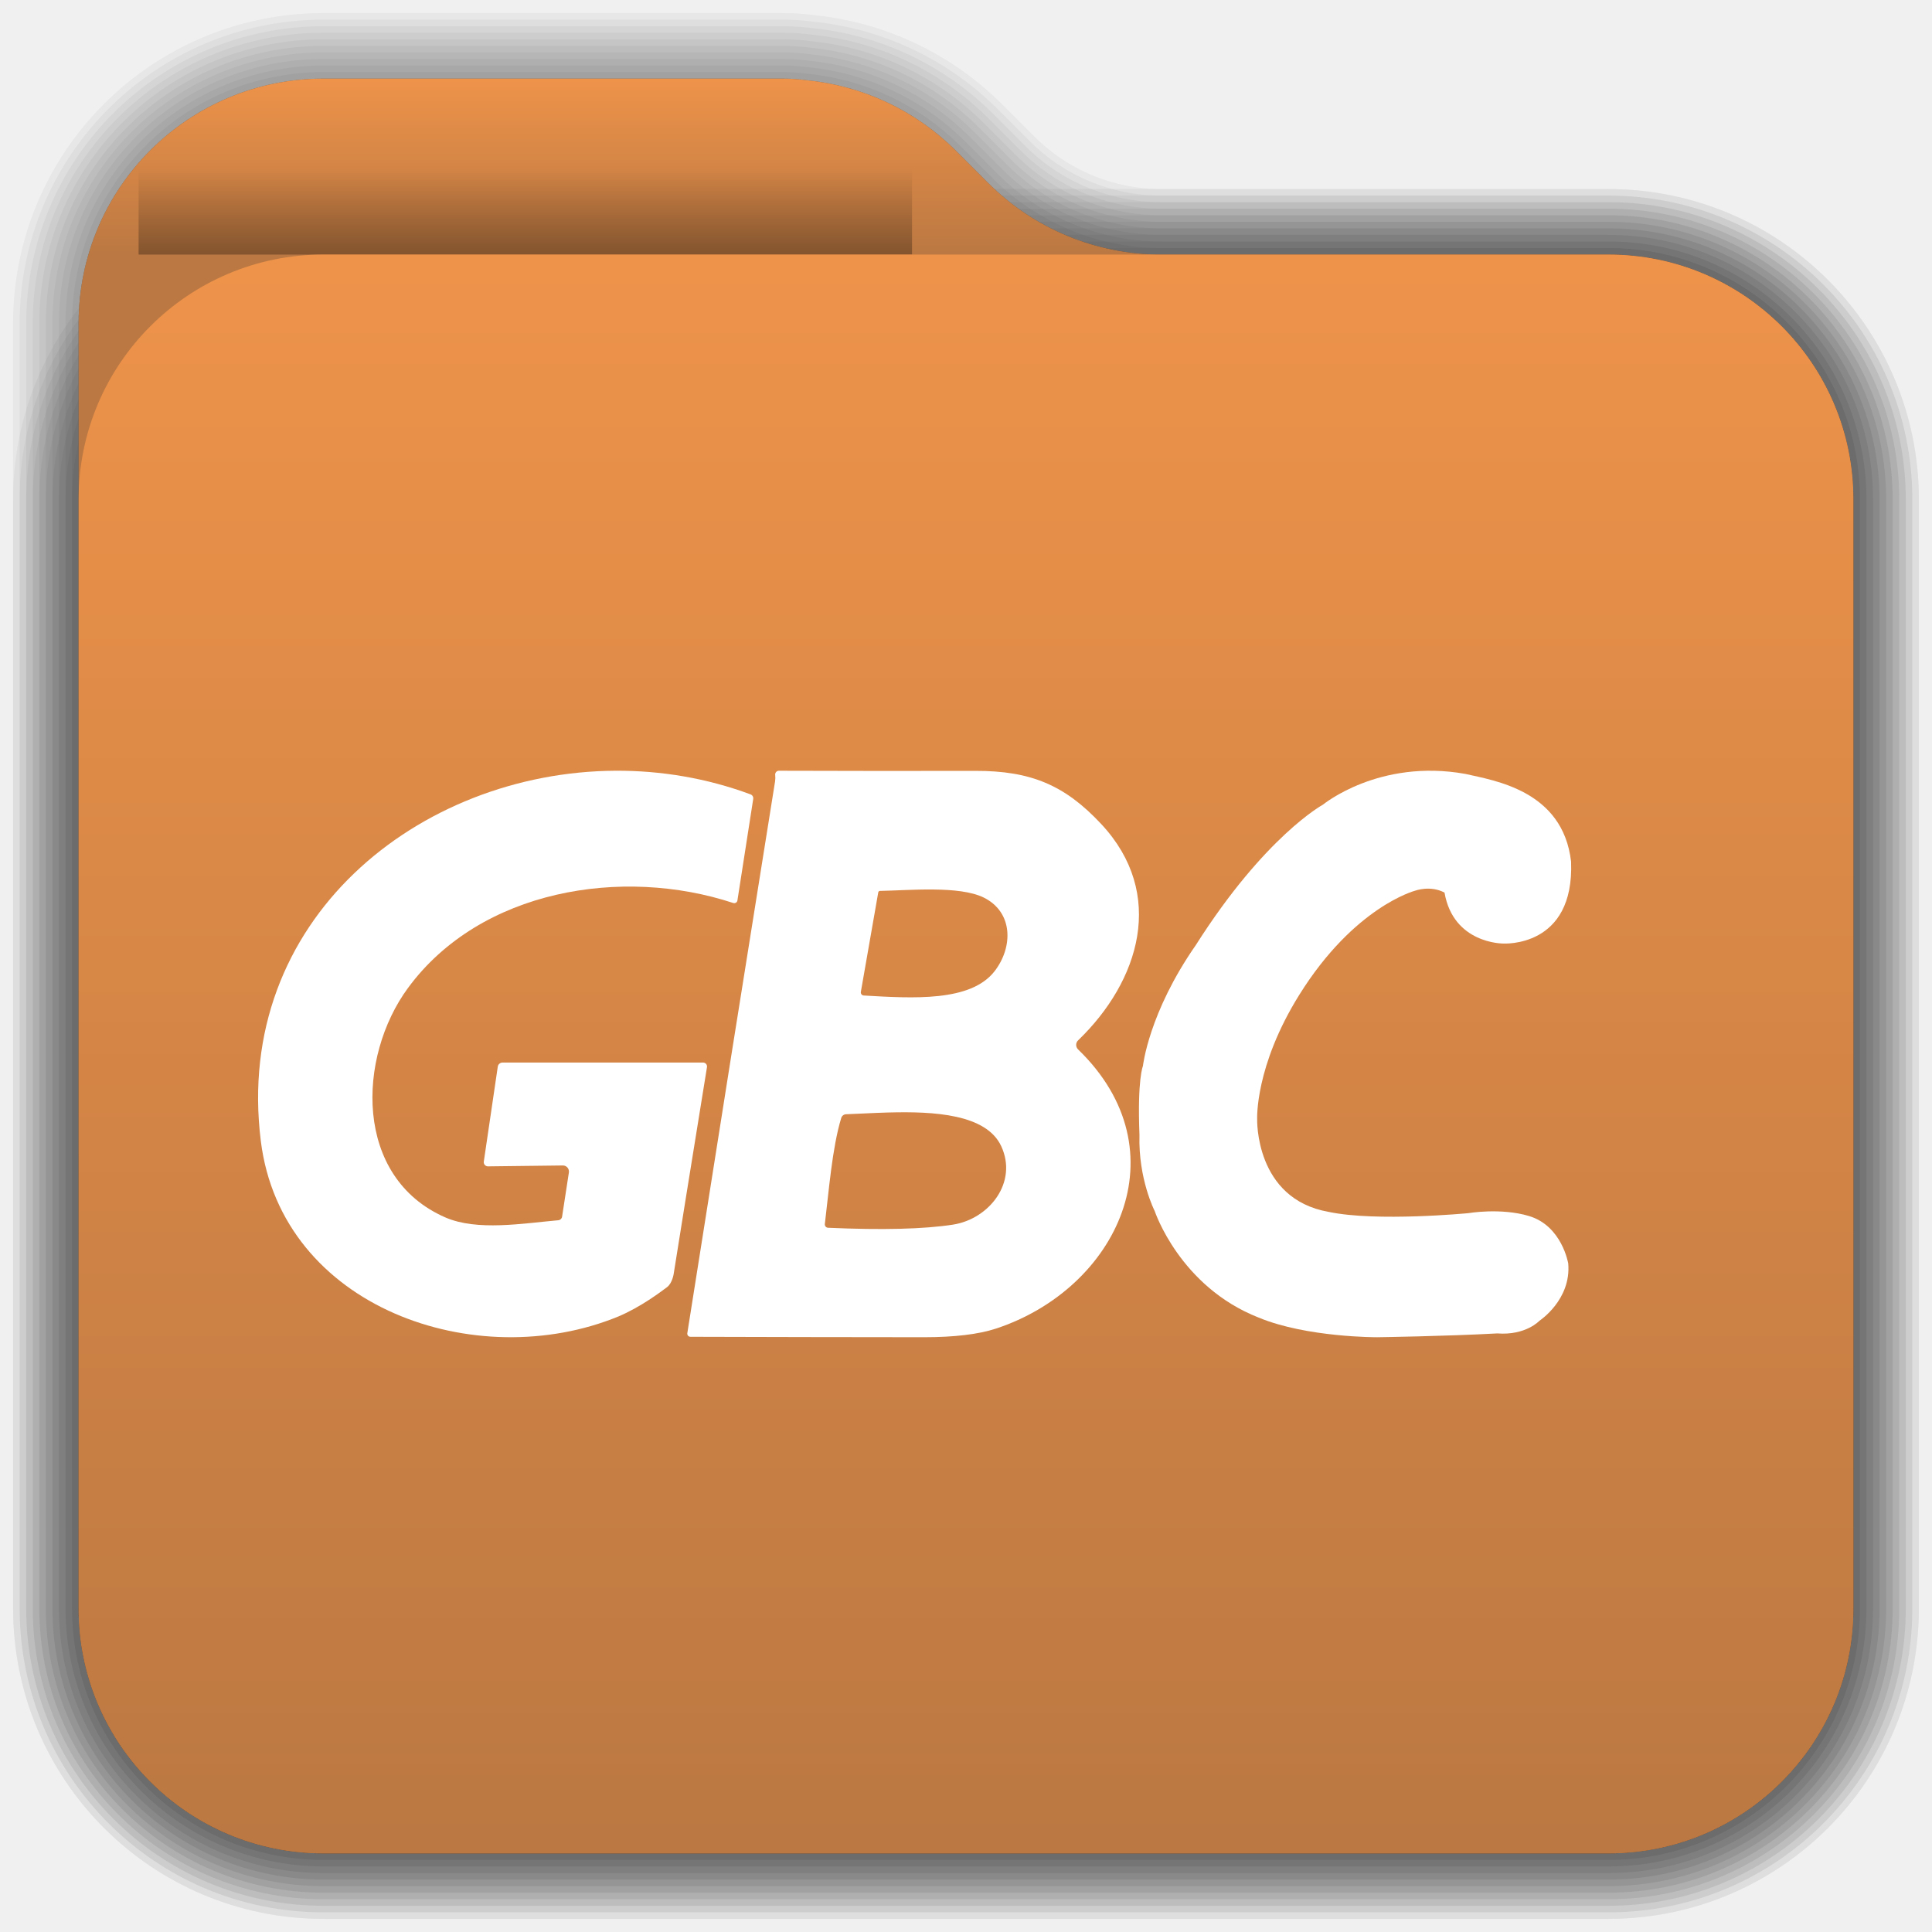
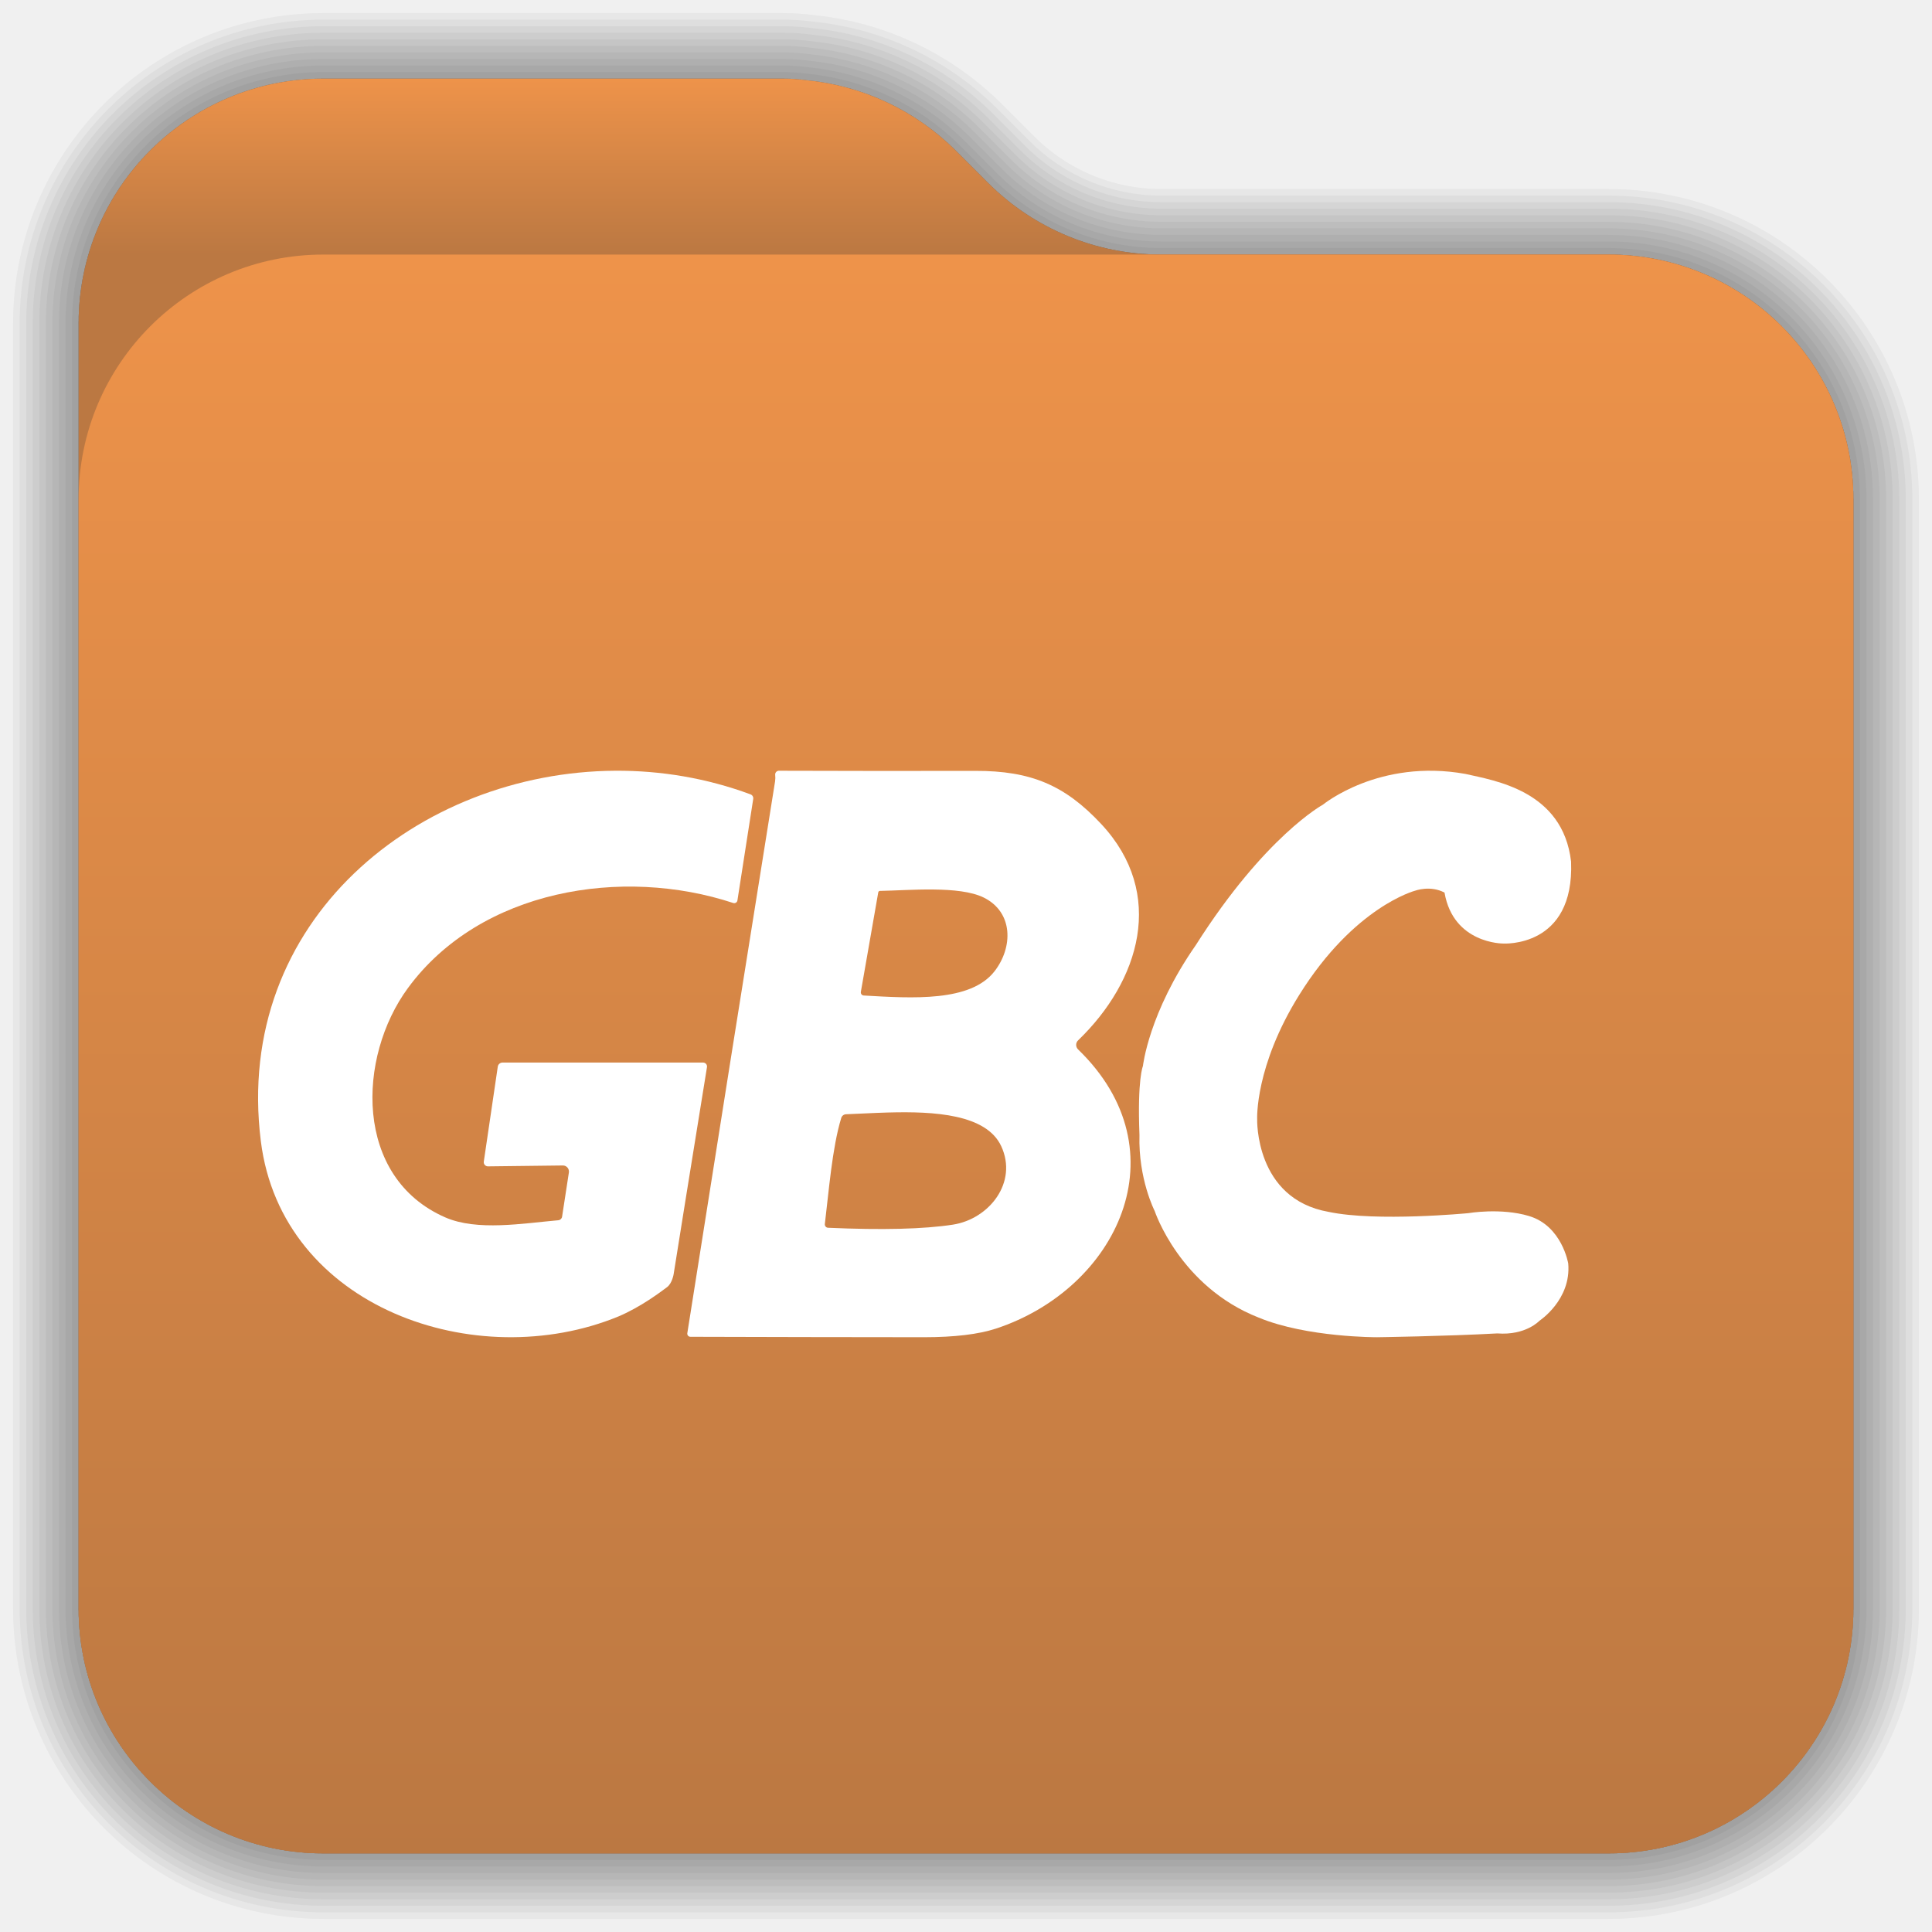
<svg xmlns="http://www.w3.org/2000/svg" xmlns:xlink="http://www.w3.org/1999/xlink" width="512" height="512" viewBox="-6 -6 147.467 147.467" version="1.1" id="svg1" xml:space="preserve">
  <defs id="defs1">
    <linearGradient id="linearGradient17">
      <stop style="stop-color:#e5e5e5;stop-opacity:1;" offset="0" id="stop17" />
      <stop style="stop-color:#a8a8a8;stop-opacity:1;" offset="1" id="stop18" />
    </linearGradient>
    <linearGradient id="linearGradient15">
      <stop style="stop-color:#e5e5e5;stop-opacity:1;" offset="0" id="stop15" />
      <stop style="stop-color:#a8a8a8;stop-opacity:1;" offset="1" id="stop16" />
    </linearGradient>
    <linearGradient xlink:href="#linearGradient15" id="linearGradient16" x1="55.033" y1="6.35" x2="55.033" y2="18.521" gradientUnits="userSpaceOnUse" />
    <linearGradient xlink:href="#linearGradient17" id="linearGradient18" x1="67.733" y1="18.521" x2="67.733" y2="129.117" gradientUnits="userSpaceOnUse" />
    <linearGradient id="a" gradientUnits="userSpaceOnUse" x1="24.415" y1="564.872" x2="104.743" y2="551.509" gradientTransform="translate(-0.005,-473.426)">
      <stop offset=".037" style="stop-color:#fff" id="stop168645" />
      <stop offset=".896" style="stop-color:#898cbf" id="stop168647" />
    </linearGradient>
    <linearGradient id="b" gradientUnits="userSpaceOnUse" x1="28.461" y1="68.837" x2="54.049" y2="68.837" gradientTransform="matrix(1,0,0,-1,-0.045,123.99)">
      <stop offset="0" style="stop-color:#6e70a9" id="stop168656" />
      <stop offset=".969" style="stop-color:#514a8e" id="stop168658" />
    </linearGradient>
    <linearGradient id="c" gradientUnits="userSpaceOnUse" x1="53.857" y1="61.681" x2="54.185" y2="61.681" gradientTransform="matrix(1,0,0,-1,-0.045,123.99)">
      <stop offset="0" style="stop-color:#6e70a9" id="stop168663" />
      <stop offset=".969" style="stop-color:#514a8e" id="stop168665" />
    </linearGradient>
    <linearGradient id="d" gradientUnits="userSpaceOnUse" x1="64.085" y1="540.326" x2="108.726" y2="569.631" gradientTransform="translate(-0.005,-473.426)">
      <stop offset="0" style="stop-color:#4c5284" id="stop168676" />
      <stop offset="1" style="stop-color:#8789bc" id="stop168678" />
    </linearGradient>
    <linearGradient id="e" gradientUnits="userSpaceOnUse" x1="53.464" y1="596.999" x2="53.153" y2="577.096" gradientTransform="translate(-0.005,-473.426)">
      <stop offset=".11" style="stop-color:#4c407e" id="stop168685" />
      <stop offset=".89" style="stop-color:#669" id="stop168687" />
      <stop offset="1" style="stop-color:#a7b3d9" id="stop168689" />
      <stop offset="1" style="stop-color:#9ba5cd" id="stop168691" />
    </linearGradient>
    <linearGradient id="f" gradientUnits="userSpaceOnUse" x1="4.824" y1="553.133" x2="66.026" y2="536.123" gradientTransform="translate(-0.005,-473.426)">
      <stop offset=".233" style="stop-color:#669" id="stop168702" />
      <stop offset=".724" style="stop-color:#a7b3d9" id="stop168704" />
    </linearGradient>
    <linearGradient id="g" gradientUnits="userSpaceOnUse" x1="5.882" y1="556.931" x2="67.08" y2="539.924" gradientTransform="translate(-0.005,-473.426)">
      <stop offset=".233" style="stop-color:#669" id="stop168709" />
      <stop offset=".991" style="stop-color:#a7b3d9" id="stop168711" />
    </linearGradient>
    <linearGradient id="h" gradientUnits="userSpaceOnUse" x1="19.586" y1="559.814" x2="43.921" y2="572.836" gradientTransform="translate(-0.005,-473.426)">
      <stop offset="0" style="stop-color:#6e70a9" id="stop168722" />
      <stop offset=".969" style="stop-color:#514a8e" id="stop168724" />
    </linearGradient>
    <linearGradient id="i" gradientUnits="userSpaceOnUse" x1="55.735" y1="495.654" x2="71.185" y2="503.171" gradientTransform="translate(-0.005,-473.426)">
      <stop offset=".037" style="stop-color:#9ea5d3" id="stop168731" />
      <stop offset=".902" style="stop-color:#7675ae" id="stop168733" />
    </linearGradient>
    <linearGradient id="k" gradientUnits="userSpaceOnUse" x1="49.386" y1="477.947" x2="45.741" y2="518.442" gradientTransform="matrix(0.6006141,0,0,0.6006141,49.40835,-248.2768)">
      <stop offset="0" style="stop-color:#aaacd2" id="stop168747" />
      <stop offset=".626" style="stop-color:#fcfafb" id="stop168749" />
    </linearGradient>
    <linearGradient id="l" gradientUnits="userSpaceOnUse" x1="71.78" y1="473.265" x2="68.135" y2="513.761" gradientTransform="matrix(0.6006141,0,0,0.6006141,49.40835,-248.2768)">
      <stop offset=".674" style="stop-color:#aaacd2" id="stop168754" />
      <stop offset="1" style="stop-color:#fcfafb" id="stop168756" />
    </linearGradient>
    <linearGradient data-orig="e57c27,a85b1c" x1="55.033" y1="6.35" x2="55.033" y2="18.521" gradientUnits="userSpaceOnUse" id="linearGradient16_tint">
      <stop style="stop-color:#ee934a;stop-opacity:1;" offset="0" />
      <stop style="stop-color:#bb7842;stop-opacity:1;" offset="1" />
    </linearGradient>
    <linearGradient data-orig="e57c27,a85b1c" x1="67.733" y1="18.521" x2="67.733" y2="129.117" gradientUnits="userSpaceOnUse" id="linearGradient18_tint">
      <stop style="stop-color:#ee934a;stop-opacity:1;" offset="0" />
      <stop style="stop-color:#bb7842;stop-opacity:1;" offset="1" />
    </linearGradient>
-     <linearGradient id="tabShade" x1="0" y1="12.521" x2="0" y2="18.521" gradientUnits="userSpaceOnUse">
-       <stop offset="0" style="stop-color:#000000;stop-opacity:0" />
-       <stop offset="1" style="stop-color:#000000;stop-opacity:0.3" />
-     </linearGradient>
  </defs>
  <g id="layer1">
    <g id="folder-shadow" style="fill:#000000;stroke:#000000;stroke-linejoin:round" transform="matrix(1.103448,0,0,1.103448,-7.006891,-7.006891)">
      <path d="M 23.283,6.35 C 13.931,6.35 6.35,13.931 6.35,23.283 v 88.9 c -4.4e-6,9.352 7.581,16.933 16.933,16.933 h 88.9 c 9.352,0 16.933,-7.581 16.933,-16.933 V 35.454 c 0,-9.352 -7.581,-16.933 -16.933,-16.933 H 81.206 c -4.482,-0.007 -8.778,-1.79 -11.947,-4.959 h -5.17e-4 L 67.006,11.31 C 64.233,8.55 60.589,6.836 56.694,6.459 56.144,6.386 55.589,6.35 55.033,6.35 h -0.009 z" style="fill-opacity:0.04;stroke-opacity:0.04;stroke-width:9.063" />
-       <path d="m 23.283,18.521 c -9.352,-1e-6 -16.933,7.581 -16.933,16.933 v 76.729 c -4.4e-6,9.352 7.581,16.933 16.933,16.933 h 88.9 c 9.352,0 16.933,-7.581 16.933,-16.933 V 35.454 c 0,-9.352 -7.581,-16.933 -16.933,-16.933 z" style="fill-opacity:0.04;stroke-opacity:0.04;stroke-width:9.063" />
      <path d="M 23.283,6.35 C 13.931,6.35 6.35,13.931 6.35,23.283 v 88.9 c -4.4e-6,9.352 7.581,16.933 16.933,16.933 h 88.9 c 9.352,0 16.933,-7.581 16.933,-16.933 V 35.454 c 0,-9.352 -7.581,-16.933 -16.933,-16.933 H 81.206 c -4.482,-0.007 -8.778,-1.79 -11.947,-4.959 h -5.17e-4 L 67.006,11.31 C 64.233,8.55 60.589,6.836 56.694,6.459 56.144,6.386 55.589,6.35 55.033,6.35 h -0.009 z" style="fill-opacity:0.04;stroke-opacity:0.04;stroke-width:8.156" />
-       <path d="m 23.283,18.521 c -9.352,-1e-6 -16.933,7.581 -16.933,16.933 v 76.729 c -4.4e-6,9.352 7.581,16.933 16.933,16.933 h 88.9 c 9.352,0 16.933,-7.581 16.933,-16.933 V 35.454 c 0,-9.352 -7.581,-16.933 -16.933,-16.933 z" style="fill-opacity:0.04;stroke-opacity:0.04;stroke-width:8.156" />
      <path d="M 23.283,6.35 C 13.931,6.35 6.35,13.931 6.35,23.283 v 88.9 c -4.4e-6,9.352 7.581,16.933 16.933,16.933 h 88.9 c 9.352,0 16.933,-7.581 16.933,-16.933 V 35.454 c 0,-9.352 -7.581,-16.933 -16.933,-16.933 H 81.206 c -4.482,-0.007 -8.778,-1.79 -11.947,-4.959 h -5.17e-4 L 67.006,11.31 C 64.233,8.55 60.589,6.836 56.694,6.459 56.144,6.386 55.589,6.35 55.033,6.35 h -0.009 z" style="fill-opacity:0.04;stroke-opacity:0.04;stroke-width:7.250" />
-       <path d="m 23.283,18.521 c -9.352,-1e-6 -16.933,7.581 -16.933,16.933 v 76.729 c -4.4e-6,9.352 7.581,16.933 16.933,16.933 h 88.9 c 9.352,0 16.933,-7.581 16.933,-16.933 V 35.454 c 0,-9.352 -7.581,-16.933 -16.933,-16.933 z" style="fill-opacity:0.04;stroke-opacity:0.04;stroke-width:7.250" />
      <path d="M 23.283,6.35 C 13.931,6.35 6.35,13.931 6.35,23.283 v 88.9 c -4.4e-6,9.352 7.581,16.933 16.933,16.933 h 88.9 c 9.352,0 16.933,-7.581 16.933,-16.933 V 35.454 c 0,-9.352 -7.581,-16.933 -16.933,-16.933 H 81.206 c -4.482,-0.007 -8.778,-1.79 -11.947,-4.959 h -5.17e-4 L 67.006,11.31 C 64.233,8.55 60.589,6.836 56.694,6.459 56.144,6.386 55.589,6.35 55.033,6.35 h -0.009 z" style="fill-opacity:0.04;stroke-opacity:0.04;stroke-width:6.344" />
-       <path d="m 23.283,18.521 c -9.352,-1e-6 -16.933,7.581 -16.933,16.933 v 76.729 c -4.4e-6,9.352 7.581,16.933 16.933,16.933 h 88.9 c 9.352,0 16.933,-7.581 16.933,-16.933 V 35.454 c 0,-9.352 -7.581,-16.933 -16.933,-16.933 z" style="fill-opacity:0.04;stroke-opacity:0.04;stroke-width:6.344" />
      <path d="M 23.283,6.35 C 13.931,6.35 6.35,13.931 6.35,23.283 v 88.9 c -4.4e-6,9.352 7.581,16.933 16.933,16.933 h 88.9 c 9.352,0 16.933,-7.581 16.933,-16.933 V 35.454 c 0,-9.352 -7.581,-16.933 -16.933,-16.933 H 81.206 c -4.482,-0.007 -8.778,-1.79 -11.947,-4.959 h -5.17e-4 L 67.006,11.31 C 64.233,8.55 60.589,6.836 56.694,6.459 56.144,6.386 55.589,6.35 55.033,6.35 h -0.009 z" style="fill-opacity:0.04;stroke-opacity:0.04;stroke-width:5.438" />
-       <path d="m 23.283,18.521 c -9.352,-1e-6 -16.933,7.581 -16.933,16.933 v 76.729 c -4.4e-6,9.352 7.581,16.933 16.933,16.933 h 88.9 c 9.352,0 16.933,-7.581 16.933,-16.933 V 35.454 c 0,-9.352 -7.581,-16.933 -16.933,-16.933 z" style="fill-opacity:0.04;stroke-opacity:0.04;stroke-width:5.438" />
      <path d="M 23.283,6.35 C 13.931,6.35 6.35,13.931 6.35,23.283 v 88.9 c -4.4e-6,9.352 7.581,16.933 16.933,16.933 h 88.9 c 9.352,0 16.933,-7.581 16.933,-16.933 V 35.454 c 0,-9.352 -7.581,-16.933 -16.933,-16.933 H 81.206 c -4.482,-0.007 -8.778,-1.79 -11.947,-4.959 h -5.17e-4 L 67.006,11.31 C 64.233,8.55 60.589,6.836 56.694,6.459 56.144,6.386 55.589,6.35 55.033,6.35 h -0.009 z" style="fill-opacity:0.04;stroke-opacity:0.04;stroke-width:4.531" />
-       <path d="m 23.283,18.521 c -9.352,-1e-6 -16.933,7.581 -16.933,16.933 v 76.729 c -4.4e-6,9.352 7.581,16.933 16.933,16.933 h 88.9 c 9.352,0 16.933,-7.581 16.933,-16.933 V 35.454 c 0,-9.352 -7.581,-16.933 -16.933,-16.933 z" style="fill-opacity:0.04;stroke-opacity:0.04;stroke-width:4.531" />
      <path d="M 23.283,6.35 C 13.931,6.35 6.35,13.931 6.35,23.283 v 88.9 c -4.4e-6,9.352 7.581,16.933 16.933,16.933 h 88.9 c 9.352,0 16.933,-7.581 16.933,-16.933 V 35.454 c 0,-9.352 -7.581,-16.933 -16.933,-16.933 H 81.206 c -4.482,-0.007 -8.778,-1.79 -11.947,-4.959 h -5.17e-4 L 67.006,11.31 C 64.233,8.55 60.589,6.836 56.694,6.459 56.144,6.386 55.589,6.35 55.033,6.35 h -0.009 z" style="fill-opacity:0.04;stroke-opacity:0.04;stroke-width:3.625" />
-       <path d="m 23.283,18.521 c -9.352,-1e-6 -16.933,7.581 -16.933,16.933 v 76.729 c -4.4e-6,9.352 7.581,16.933 16.933,16.933 h 88.9 c 9.352,0 16.933,-7.581 16.933,-16.933 V 35.454 c 0,-9.352 -7.581,-16.933 -16.933,-16.933 z" style="fill-opacity:0.04;stroke-opacity:0.04;stroke-width:3.625" />
      <path d="M 23.283,6.35 C 13.931,6.35 6.35,13.931 6.35,23.283 v 88.9 c -4.4e-6,9.352 7.581,16.933 16.933,16.933 h 88.9 c 9.352,0 16.933,-7.581 16.933,-16.933 V 35.454 c 0,-9.352 -7.581,-16.933 -16.933,-16.933 H 81.206 c -4.482,-0.007 -8.778,-1.79 -11.947,-4.959 h -5.17e-4 L 67.006,11.31 C 64.233,8.55 60.589,6.836 56.694,6.459 56.144,6.386 55.589,6.35 55.033,6.35 h -0.009 z" style="fill-opacity:0.04;stroke-opacity:0.04;stroke-width:2.719" />
-       <path d="m 23.283,18.521 c -9.352,-1e-6 -16.933,7.581 -16.933,16.933 v 76.729 c -4.4e-6,9.352 7.581,16.933 16.933,16.933 h 88.9 c 9.352,0 16.933,-7.581 16.933,-16.933 V 35.454 c 0,-9.352 -7.581,-16.933 -16.933,-16.933 z" style="fill-opacity:0.04;stroke-opacity:0.04;stroke-width:2.719" />
      <path d="M 23.283,6.35 C 13.931,6.35 6.35,13.931 6.35,23.283 v 88.9 c -4.4e-6,9.352 7.581,16.933 16.933,16.933 h 88.9 c 9.352,0 16.933,-7.581 16.933,-16.933 V 35.454 c 0,-9.352 -7.581,-16.933 -16.933,-16.933 H 81.206 c -4.482,-0.007 -8.778,-1.79 -11.947,-4.959 h -5.17e-4 L 67.006,11.31 C 64.233,8.55 60.589,6.836 56.694,6.459 56.144,6.386 55.589,6.35 55.033,6.35 h -0.009 z" style="fill-opacity:0.04;stroke-opacity:0.04;stroke-width:1.813" />
-       <path d="m 23.283,18.521 c -9.352,-1e-6 -16.933,7.581 -16.933,16.933 v 76.729 c -4.4e-6,9.352 7.581,16.933 16.933,16.933 h 88.9 c 9.352,0 16.933,-7.581 16.933,-16.933 V 35.454 c 0,-9.352 -7.581,-16.933 -16.933,-16.933 z" style="fill-opacity:0.04;stroke-opacity:0.04;stroke-width:1.813" />
      <path d="M 23.283,6.35 C 13.931,6.35 6.35,13.931 6.35,23.283 v 88.9 c -4.4e-6,9.352 7.581,16.933 16.933,16.933 h 88.9 c 9.352,0 16.933,-7.581 16.933,-16.933 V 35.454 c 0,-9.352 -7.581,-16.933 -16.933,-16.933 H 81.206 c -4.482,-0.007 -8.778,-1.79 -11.947,-4.959 h -5.17e-4 L 67.006,11.31 C 64.233,8.55 60.589,6.836 56.694,6.459 56.144,6.386 55.589,6.35 55.033,6.35 h -0.009 z" style="fill-opacity:0.04;stroke-opacity:0.04;stroke-width:0.906" />
-       <path d="m 23.283,18.521 c -9.352,-1e-6 -16.933,7.581 -16.933,16.933 v 76.729 c -4.4e-6,9.352 7.581,16.933 16.933,16.933 h 88.9 c 9.352,0 16.933,-7.581 16.933,-16.933 V 35.454 c 0,-9.352 -7.581,-16.933 -16.933,-16.933 z" style="fill-opacity:0.04;stroke-opacity:0.04;stroke-width:0.906" />
    </g>
    <g id="g50" transform="matrix(1.103448,0,0,1.103448,-7.006891,-7.006891)">
      <path id="path46" style="display:inline;fill:url(#linearGradient16_tint);stroke-width:11.943;paint-order:stroke fill markers" d="M 23.283,6.35 C 13.931,6.35 6.35,13.931 6.35,23.283 v 88.9 c -4.4e-6,9.352 7.581,16.933 16.933,16.933 h 88.9 c 9.352,0 16.933,-7.581 16.933,-16.933 V 35.454 c 0,-9.352 -7.581,-16.933 -16.933,-16.933 H 81.206 c -4.482,-0.007 -8.778,-1.79 -11.947,-4.959 h -5.17e-4 L 67.006,11.31 C 64.233,8.55 60.589,6.836 56.694,6.459 56.144,6.386 55.589,6.35 55.033,6.35 h -0.009 z" />
-       <rect id="tab-shade" x="10.5" y="12.521" width="53.5" height="6" style="fill:url(#tabShade)" />
      <path id="path50" style="display:inline;fill:url(#linearGradient18_tint);stroke-width:11.943;paint-order:stroke fill markers" d="m 23.283,18.521 c -9.352,-1e-6 -16.933,7.581 -16.933,16.933 v 76.729 c -4.4e-6,9.352 7.581,16.933 16.933,16.933 h 88.9 c 9.352,0 16.933,-7.581 16.933,-16.933 V 35.454 c 0,-9.352 -7.581,-16.933 -16.933,-16.933 z" />
    </g>
    <path d="m 53.453,52.829 a 0.288,0.288 0 0 0 -0.283,0.327 c 0.018,0.155 0.016,0.317 -0.01,0.487 -2.249,14.027 -4.482,28.066 -6.698,42.116 a 0.238,0.238 0 0 0 0.239,0.276 c 5.932,0.018 11.872,0.029 17.822,0.033 2.327,0 4.16,-0.22 5.501,-0.659 9.23,-3.041 14.304,-13.534 6.266,-21.307 a 0.482,0.476 45.2 0 1 0,-0.693 c 4.703,-4.526 6.731,-11.184 1.773,-16.503 -2.776,-2.975 -5.373,-4.078 -9.622,-4.066 -4.787,0.011 -9.782,0.008 -14.986,-0.01 z m 11.807,9.066 c 1.464,0.016 2.883,0.152 3.822,0.612 2.277,1.125 2.249,3.806 0.825,5.634 -1.828,2.343 -6.234,2.061 -9.979,1.845 a 0.238,0.238 0 0 1 -0.22,-0.278 l 1.328,-7.595 a 0.127,0.139 6.1 0 1 0.129,-0.111 c 1.122,-0.019 2.631,-0.124 4.095,-0.108 z m -3.463,17.021 c 3.503,-0.098 7.486,0.123 8.625,2.57 1.285,2.764 -0.914,5.557 -3.684,5.989 -2.223,0.343 -5.402,0.423 -9.535,0.238 A 0.255,0.26 4.6 0 1 56.959,87.426 c 0.299,-2.421 0.554,-5.811 1.252,-8.094 a 0.399,0.399 0 0 1 0.366,-0.283 c 0.938,-0.033 2.052,-0.101 3.22,-0.134 z" style="display:inline;fill:#ffffff;stroke-width:9.776;paint-order:markers fill stroke" id="path4" />
    <path style="display:inline;fill:#ffffff;stroke-width:9.776;paint-order:markers fill stroke" d="m 40.978,52.829 c -14.987,0.082 -29.174,11.38 -27.07,28.265 1.592,12.758 16.473,17.843 27.294,13.39 1.699,-0.717 3.211,-1.863 3.713,-2.238 0.395,-0.295 0.503,-0.992 0.503,-0.992 0,0 1.677,-10.499 2.545,-15.803 0.028,-0.183 -0.113,-0.347 -0.298,-0.348 H 32.361 c -0.184,4.6e-4 -0.34,0.134 -0.366,0.313 l -1.067,7.245 c -0.029,0.194 0.122,0.368 0.318,0.366 l 5.71,-0.068 c 0.286,-0.007 0.509,0.249 0.466,0.536 l -0.519,3.375 c -0.021,0.144 -0.14,0.255 -0.287,0.27 -2.717,0.239 -6.193,0.844 -8.629,-0.218 -6.989,-3.052 -6.734,-12.228 -2.844,-17.514 5.53,-7.52 16.367,-9.276 24.821,-6.484 0.148,0.048 0.303,-0.046 0.323,-0.197 l 1.206,-7.748 c 0.022,-0.148 -0.062,-0.292 -0.203,-0.345 -3.353,-1.245 -6.854,-1.823 -10.313,-1.805 z" id="path98" />
    <path fill="#94012c" d="m 110.707,86.817 c -2.157,-0.647 -4.635,-0.218 -4.635,-0.218 0,0 -7.005,0.675 -10.653,-0.097 -5.65,-0.989 -5.461,-7.077 -5.461,-7.077 0,0 -0.189,-4.035 3.216,-9.492 4.202,-6.74 8.839,-7.947 8.839,-7.947 0,0 1.158,-0.434 2.245,0.145 0.677,3.911 4.468,3.887 4.468,3.887 0,0 5.459,0.364 5.192,-6.253 -0.627,-5.437 -5.867,-6.185 -8.067,-6.693 -6.59,-1.183 -10.869,2.344 -10.869,2.344 0,0 -4.419,2.39 -9.708,10.724 -3.602,5.168 -4.035,9.227 -4.035,9.227 0,0 -0.434,0.966 -0.265,5.267 -0.097,3.356 1.16,5.796 1.16,5.796 0,0 1.907,5.776 7.944,8.142 3.673,1.521 9.036,1.497 9.036,1.497 0,0 5.192,-0.072 9.175,-0.291 2.175,0.168 3.215,-0.967 3.215,-0.967 0,0 2.437,-1.593 2.197,-4.371 0,0 -0.473,-2.869 -2.994,-3.622" id="path3" style="stroke-width:0.668;fill:#ffffff" />
  </g>
</svg>
